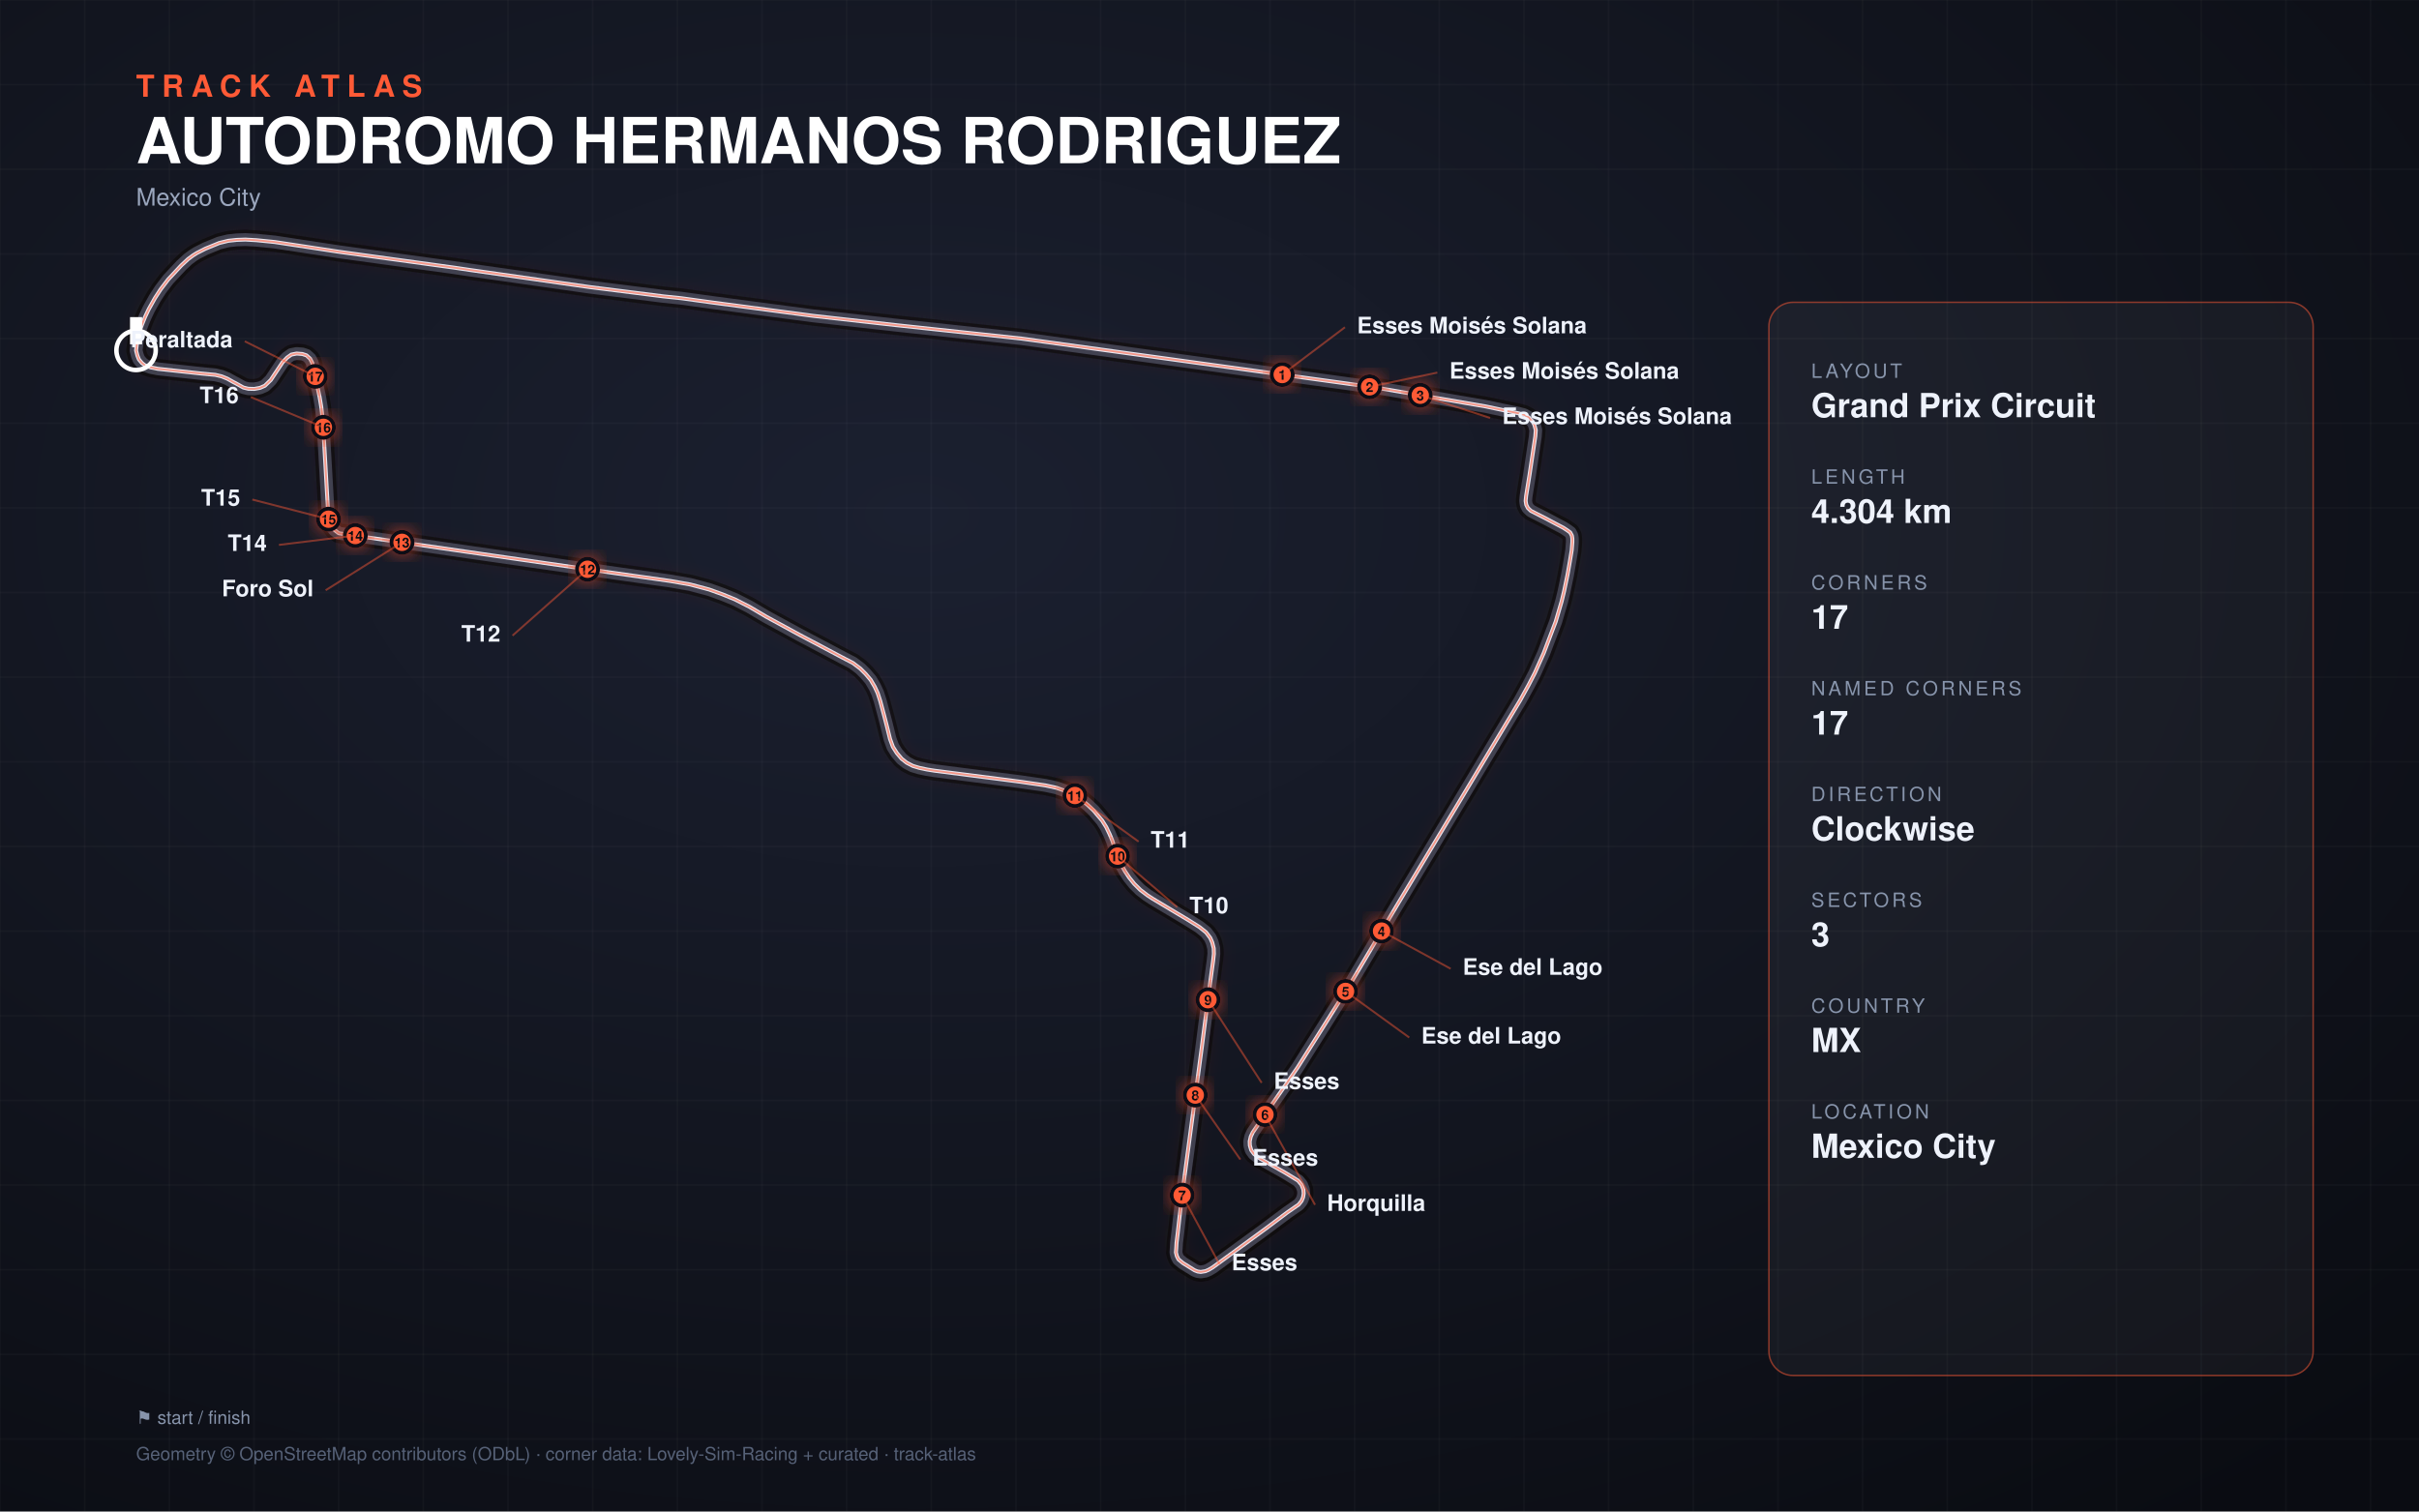
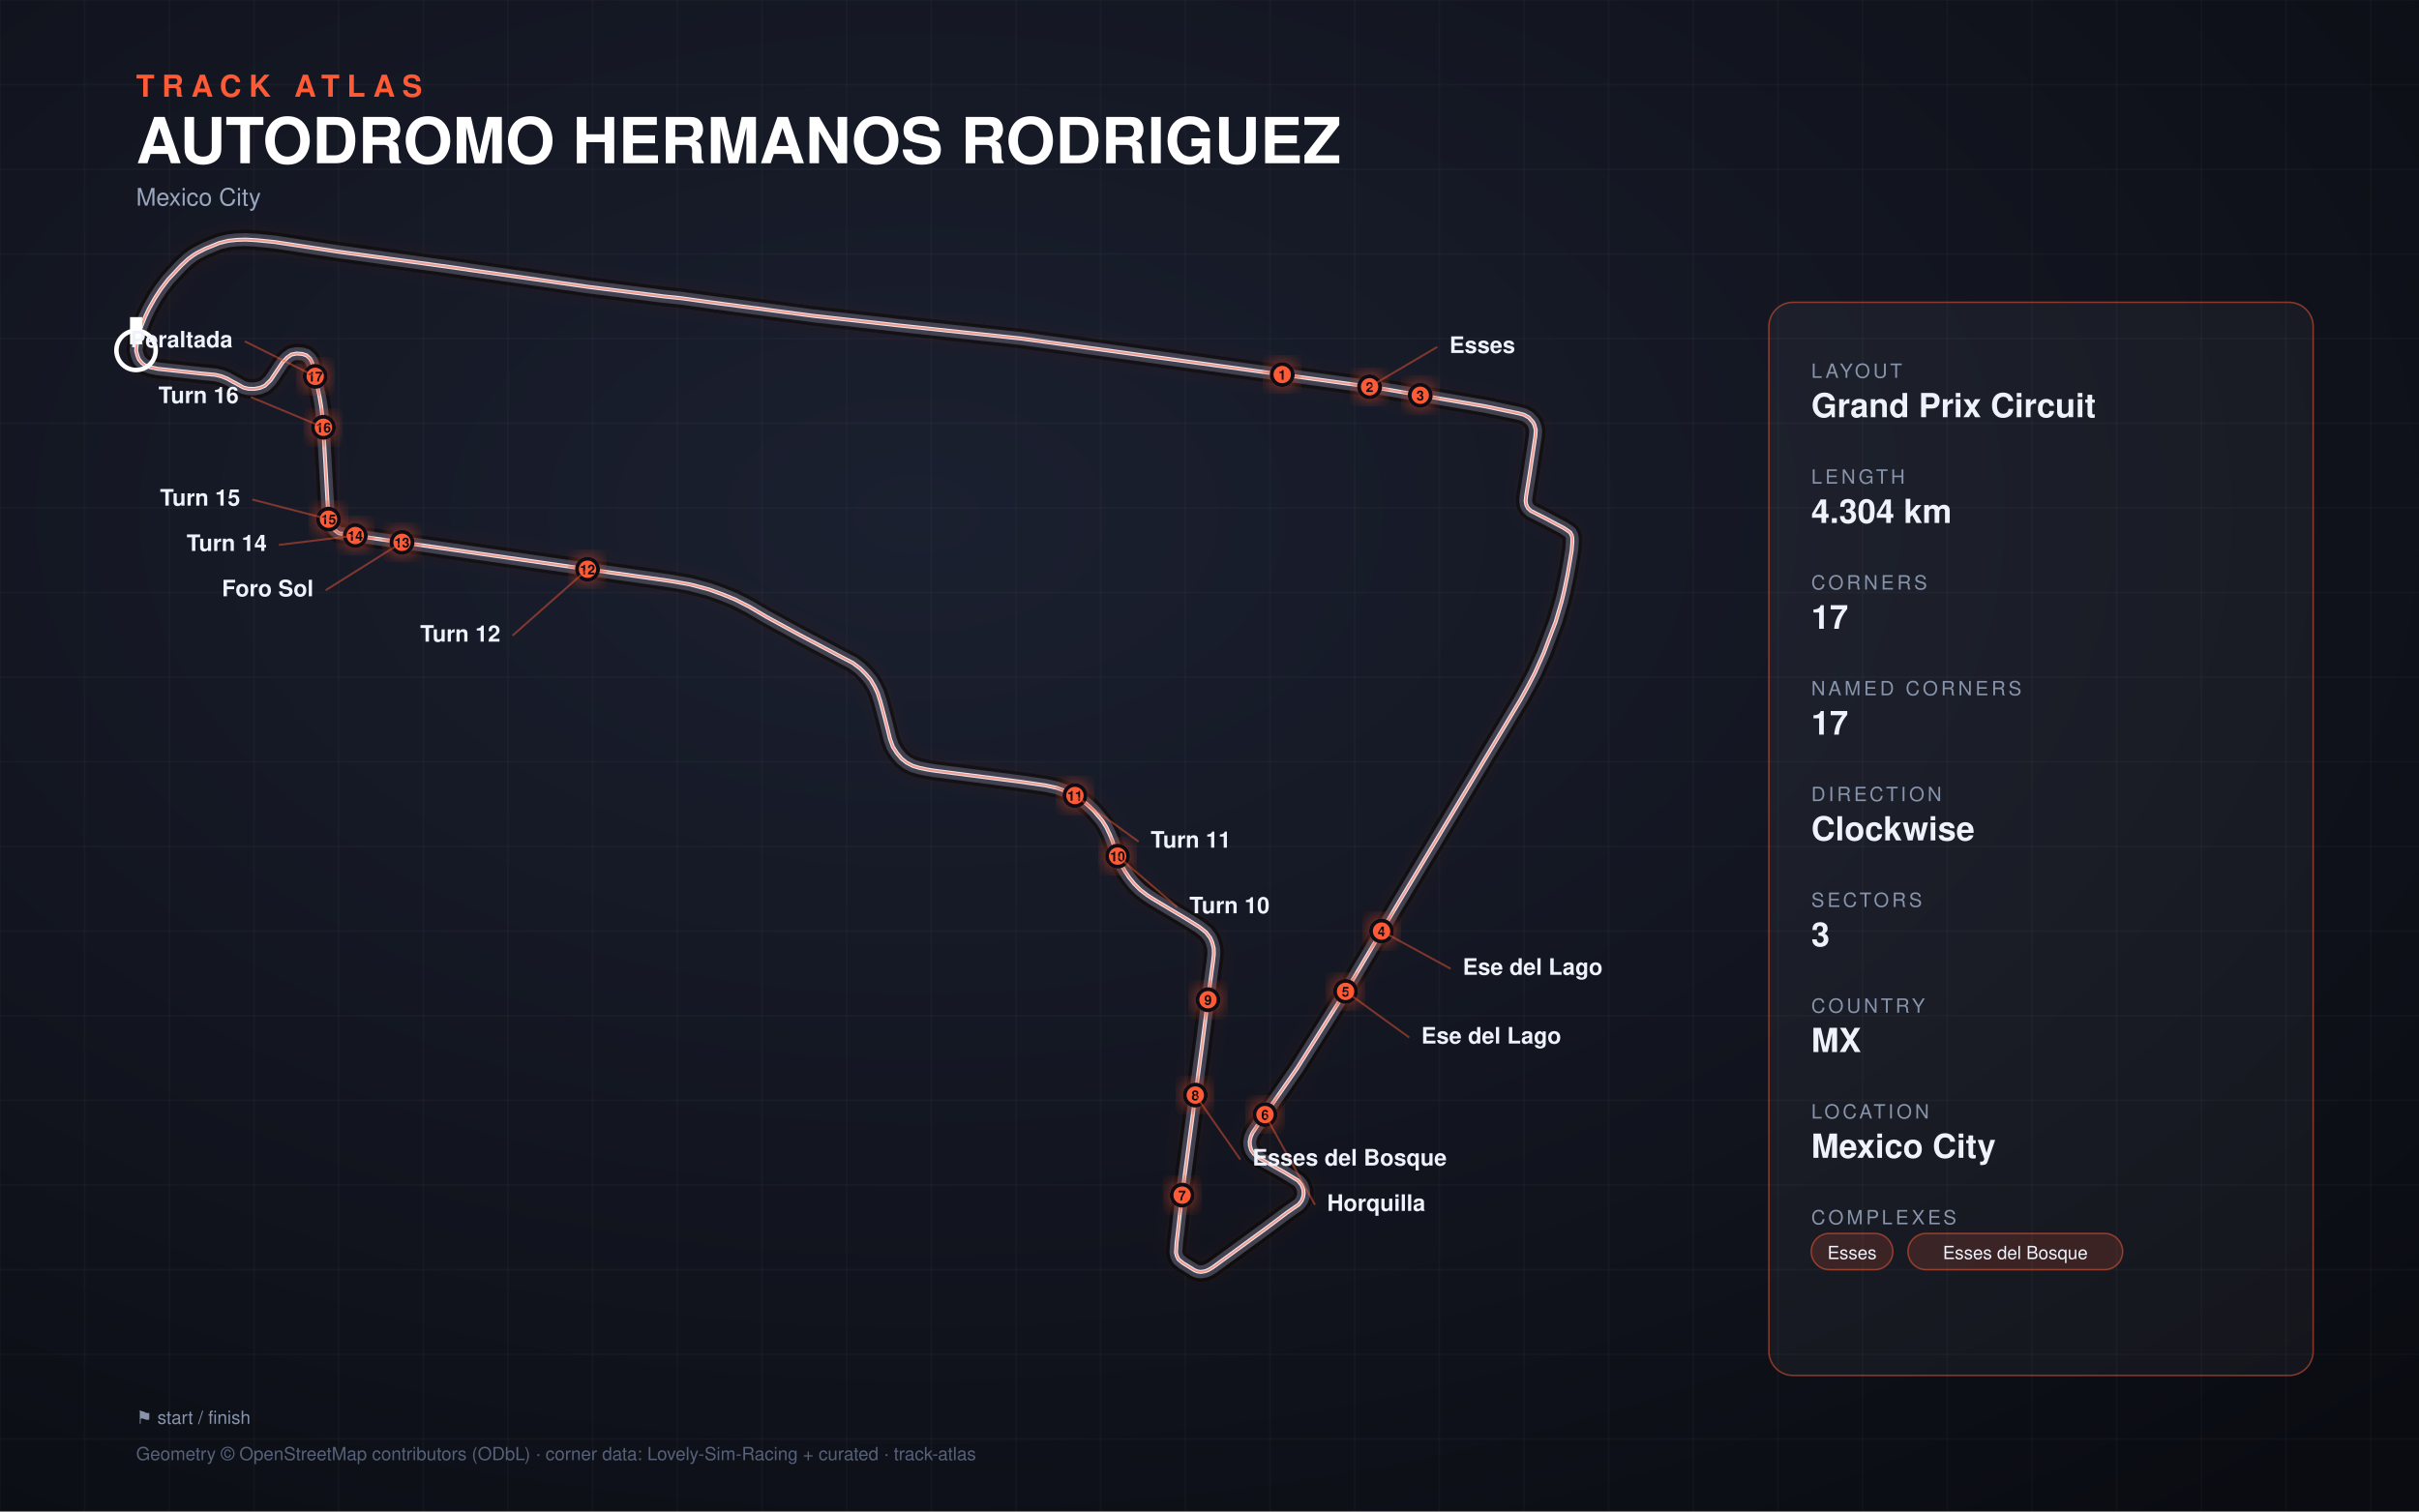
<svg xmlns="http://www.w3.org/2000/svg" width="1600" height="1000" viewBox="0 0 1600 1000" font-family="Helvetica, Arial, sans-serif">
  <defs>
    <radialGradient id="bg" cx="38%" cy="34%" r="85%">
      <stop offset="0%" stop-color="#1b2030" />
      <stop offset="55%" stop-color="#12151f" />
      <stop offset="100%" stop-color="#0a0c12" />
    </radialGradient>
    <linearGradient id="accent" x1="0" y1="0" x2="1" y2="1">
      <stop offset="0%" stop-color="#ff5a36" />
      <stop offset="100%" stop-color="#ffffff" />
    </linearGradient>
    <filter id="glow" x="-40%" y="-40%" width="180%" height="180%">
      <feGaussianBlur stdDeviation="6" result="b" />
      <feMerge>
        <feMergeNode in="b" />
        <feMergeNode in="SourceGraphic" />
      </feMerge>
    </filter>
  </defs>
  <rect width="1600" height="1000" fill="url(#bg)" />
  <line x1="0" y1="0" x2="0" y2="1000" stroke="#ffffff" stroke-opacity="0.025" />
  <line x1="56" y1="0" x2="56" y2="1000" stroke="#ffffff" stroke-opacity="0.025" />
  <line x1="112" y1="0" x2="112" y2="1000" stroke="#ffffff" stroke-opacity="0.025" />
  <line x1="168" y1="0" x2="168" y2="1000" stroke="#ffffff" stroke-opacity="0.025" />
  <line x1="224" y1="0" x2="224" y2="1000" stroke="#ffffff" stroke-opacity="0.025" />
  <line x1="280" y1="0" x2="280" y2="1000" stroke="#ffffff" stroke-opacity="0.025" />
  <line x1="336" y1="0" x2="336" y2="1000" stroke="#ffffff" stroke-opacity="0.025" />
  <line x1="392" y1="0" x2="392" y2="1000" stroke="#ffffff" stroke-opacity="0.025" />
  <line x1="448" y1="0" x2="448" y2="1000" stroke="#ffffff" stroke-opacity="0.025" />
  <line x1="504" y1="0" x2="504" y2="1000" stroke="#ffffff" stroke-opacity="0.025" />
  <line x1="560" y1="0" x2="560" y2="1000" stroke="#ffffff" stroke-opacity="0.025" />
  <line x1="616" y1="0" x2="616" y2="1000" stroke="#ffffff" stroke-opacity="0.025" />
  <line x1="672" y1="0" x2="672" y2="1000" stroke="#ffffff" stroke-opacity="0.025" />
  <line x1="728" y1="0" x2="728" y2="1000" stroke="#ffffff" stroke-opacity="0.025" />
  <line x1="784" y1="0" x2="784" y2="1000" stroke="#ffffff" stroke-opacity="0.025" />
  <line x1="840" y1="0" x2="840" y2="1000" stroke="#ffffff" stroke-opacity="0.025" />
  <line x1="896" y1="0" x2="896" y2="1000" stroke="#ffffff" stroke-opacity="0.025" />
  <line x1="952" y1="0" x2="952" y2="1000" stroke="#ffffff" stroke-opacity="0.025" />
  <line x1="1008" y1="0" x2="1008" y2="1000" stroke="#ffffff" stroke-opacity="0.025" />
  <line x1="1064" y1="0" x2="1064" y2="1000" stroke="#ffffff" stroke-opacity="0.025" />
  <line x1="1120" y1="0" x2="1120" y2="1000" stroke="#ffffff" stroke-opacity="0.025" />
  <line x1="1176" y1="0" x2="1176" y2="1000" stroke="#ffffff" stroke-opacity="0.025" />
  <line x1="1232" y1="0" x2="1232" y2="1000" stroke="#ffffff" stroke-opacity="0.025" />
  <line x1="1288" y1="0" x2="1288" y2="1000" stroke="#ffffff" stroke-opacity="0.025" />
  <line x1="1344" y1="0" x2="1344" y2="1000" stroke="#ffffff" stroke-opacity="0.025" />
  <line x1="1400" y1="0" x2="1400" y2="1000" stroke="#ffffff" stroke-opacity="0.025" />
  <line x1="1456" y1="0" x2="1456" y2="1000" stroke="#ffffff" stroke-opacity="0.025" />
  <line x1="1512" y1="0" x2="1512" y2="1000" stroke="#ffffff" stroke-opacity="0.025" />
  <line x1="1568" y1="0" x2="1568" y2="1000" stroke="#ffffff" stroke-opacity="0.025" />
  <line x1="0" y1="0" x2="1600" y2="0" stroke="#ffffff" stroke-opacity="0.025" />
  <line x1="0" y1="56" x2="1600" y2="56" stroke="#ffffff" stroke-opacity="0.025" />
  <line x1="0" y1="112" x2="1600" y2="112" stroke="#ffffff" stroke-opacity="0.025" />
  <line x1="0" y1="168" x2="1600" y2="168" stroke="#ffffff" stroke-opacity="0.025" />
  <line x1="0" y1="224" x2="1600" y2="224" stroke="#ffffff" stroke-opacity="0.025" />
  <line x1="0" y1="280" x2="1600" y2="280" stroke="#ffffff" stroke-opacity="0.025" />
  <line x1="0" y1="336" x2="1600" y2="336" stroke="#ffffff" stroke-opacity="0.025" />
  <line x1="0" y1="392" x2="1600" y2="392" stroke="#ffffff" stroke-opacity="0.025" />
  <line x1="0" y1="448" x2="1600" y2="448" stroke="#ffffff" stroke-opacity="0.025" />
  <line x1="0" y1="504" x2="1600" y2="504" stroke="#ffffff" stroke-opacity="0.025" />
  <line x1="0" y1="560" x2="1600" y2="560" stroke="#ffffff" stroke-opacity="0.025" />
  <line x1="0" y1="616" x2="1600" y2="616" stroke="#ffffff" stroke-opacity="0.025" />
  <line x1="0" y1="672" x2="1600" y2="672" stroke="#ffffff" stroke-opacity="0.025" />
  <line x1="0" y1="728" x2="1600" y2="728" stroke="#ffffff" stroke-opacity="0.025" />
  <line x1="0" y1="784" x2="1600" y2="784" stroke="#ffffff" stroke-opacity="0.025" />
  <line x1="0" y1="840" x2="1600" y2="840" stroke="#ffffff" stroke-opacity="0.025" />
  <line x1="0" y1="896" x2="1600" y2="896" stroke="#ffffff" stroke-opacity="0.025" />
  <line x1="0" y1="952" x2="1600" y2="952" stroke="#ffffff" stroke-opacity="0.025" />
  <path d="M 90.0,231.8 L 90.8,225.6 L 92.2,219.3 L 93.9,214.8 L 95.9,209.8 L 98.4,204.5 L 102.5,197.2 L 106.2,191.5 L 111.0,185.2 L 111.5,184.6 L 119.9,175.6 L 124.4,171.4 L 127.8,168.9 L 130.2,167.4 L 135.9,164.5 L 143.0,161.6 L 144.9,160.8 L 151.0,159.3 L 156.6,158.7 L 162.3,158.5 L 169.5,158.9 L 181.6,160.1 L 224.3,166.6 L 299.9,177.0 L 311.4,178.7 L 389.8,189.9 L 439.0,196.1 L 450.6,197.3 L 471.6,200.2 L 538.1,209.0 L 593.5,215.2 L 675.6,224.0 L 909.3,256.3 L 982.7,268.9 L 994.5,271.4 L 1004.2,273.4 L 1008.0,274.4 L 1011.2,276.2 L 1013.9,279.2 L 1014.9,281.1 L 1015.8,284.6 L 1015.5,288.7 L 1011.7,314.0 L 1009.4,328.2 L 1009.1,331.4 L 1009.5,333.9 L 1010.6,336.1 L 1012.6,338.0 L 1022.4,343.0 L 1028.4,346.2 L 1034.1,349.2 L 1036.7,350.9 L 1038.6,352.3 L 1039.7,354.4 L 1040.0,356.3 L 1040.0,358.6 L 1039.6,363.9 L 1038.4,371.2 L 1036.8,380.3 L 1034.5,391.3 L 1032.9,397.9 L 1029.0,411.2 L 1021.1,432.0 L 1015.2,445.2 L 1010.9,453.5 L 1005.5,463.3 L 963.9,532.6 L 923.9,599.1 L 892.6,651.8 L 858.1,706.5 L 850.4,717.6 L 837.1,736.8 L 828.6,749.2 L 827.3,752.0 L 826.6,755.1 L 826.7,757.8 L 827.6,760.9 L 829.4,763.4 L 833.2,766.4 L 849.6,775.6 L 858.6,781.1 L 860.9,783.9 L 862.1,787.0 L 862.3,789.6 L 861.9,792.1 L 860.9,794.5 L 859.0,796.9 L 851.5,802.1 L 837.5,812.6 L 802.1,838.5 L 799.4,840.1 L 797.3,841.0 L 794.2,841.5 L 792.1,841.2 L 790.1,840.4 L 782.4,835.6 L 779.5,833.2 L 778.4,831.0 L 777.8,828.6 L 778.0,825.8 L 778.2,822.2 L 779.0,815.6 L 780.4,803.2 L 783.0,782.0 L 794.8,693.7 L 799.3,658.6 L 802.4,635.7 L 802.9,631.1 L 802.8,627.4 L 801.8,623.5 L 800.5,620.5 L 797.7,616.8 L 793.3,613.3 L 786.0,608.7 L 762.6,594.7 L 758.9,592.3 L 754.2,588.7 L 750.2,584.7 L 746.9,580.6 L 744.1,576.4 L 741.4,571.6 L 738.4,564.5 L 735.7,556.1 L 733.9,551.8 L 731.7,547.2 L 729.0,542.9 L 726.2,539.6 L 723.4,536.3 L 719.7,532.8 L 715.6,529.3 L 710.4,525.9 L 705.5,523.6 L 698.8,521.2 L 691.4,519.6 L 675.0,517.2 L 660.3,515.3 L 618.2,509.9 L 613.2,509.1 L 608.0,508.0 L 603.7,506.7 L 599.7,504.6 L 596.4,502.0 L 593.2,498.2 L 590.6,494.1 L 588.7,488.9 L 587.0,482.0 L 586.3,479.2 L 584.8,473.4 L 582.2,463.7 L 580.5,458.5 L 578.6,454.4 L 575.9,449.8 L 572.6,445.9 L 569.0,442.3 L 564.1,438.6 L 556.6,434.7 L 546.6,429.4 L 529.0,420.1 L 506.8,408.0 L 495.8,401.5 L 486.2,396.6 L 477.9,393.2 L 469.0,390.0 L 456.6,386.7 L 443.5,384.4 L 409.0,379.5 L 382.4,375.7 L 327.7,367.8 L 311.1,365.4 L 249.7,356.5 L 224.1,352.8 L 221.1,350.5 L 220.3,349.3 L 218.7,347.5 L 217.3,343.8 L 213.6,278.9 L 212.5,269.2 L 211.4,262.6 L 206.5,240.0 L 205.1,237.3 L 202.7,235.1 L 200.0,234.2 L 196.2,233.9 L 192.7,234.6 L 189.9,236.6 L 186.9,239.7 L 179.1,251.4 L 175.2,255.2 L 172.0,256.6 L 168.2,257.3 L 164.3,257.2 L 161.0,256.4 L 155.8,253.5 L 154.6,252.9 L 150.3,250.5 L 146.6,249.0 L 142.4,248.0 L 132.9,247.1 L 104.3,244.0 L 99.8,243.1 L 96.0,241.8 L 93.9,240.2 L 91.9,237.8 L 90.9,235.3 L 90.0,231.8 Z" fill="none" stroke="#000000" stroke-opacity="0.5" stroke-width="13" stroke-linejoin="round" stroke-linecap="round" />
  <path d="M 90.0,231.8 L 90.8,225.6 L 92.2,219.3 L 93.9,214.8 L 95.9,209.8 L 98.4,204.5 L 102.5,197.2 L 106.2,191.5 L 111.0,185.2 L 111.5,184.6 L 119.9,175.6 L 124.4,171.4 L 127.8,168.9 L 130.2,167.4 L 135.9,164.5 L 143.0,161.6 L 144.9,160.8 L 151.0,159.3 L 156.6,158.7 L 162.3,158.5 L 169.5,158.9 L 181.6,160.1 L 224.3,166.6 L 299.9,177.0 L 311.4,178.7 L 389.8,189.9 L 439.0,196.1 L 450.6,197.3 L 471.6,200.2 L 538.1,209.0 L 593.5,215.2 L 675.6,224.0 L 909.3,256.3 L 982.7,268.9 L 994.5,271.4 L 1004.2,273.4 L 1008.0,274.4 L 1011.2,276.2 L 1013.9,279.2 L 1014.9,281.1 L 1015.8,284.6 L 1015.5,288.7 L 1011.7,314.0 L 1009.4,328.2 L 1009.1,331.4 L 1009.5,333.9 L 1010.6,336.1 L 1012.6,338.0 L 1022.4,343.0 L 1028.4,346.2 L 1034.1,349.2 L 1036.7,350.9 L 1038.6,352.3 L 1039.7,354.4 L 1040.0,356.3 L 1040.0,358.6 L 1039.6,363.9 L 1038.4,371.2 L 1036.8,380.3 L 1034.5,391.3 L 1032.9,397.9 L 1029.0,411.2 L 1021.1,432.0 L 1015.2,445.2 L 1010.9,453.5 L 1005.5,463.3 L 963.9,532.6 L 923.9,599.1 L 892.6,651.8 L 858.1,706.5 L 850.4,717.6 L 837.1,736.8 L 828.6,749.2 L 827.3,752.0 L 826.6,755.1 L 826.7,757.8 L 827.6,760.9 L 829.4,763.4 L 833.2,766.4 L 849.6,775.6 L 858.6,781.1 L 860.9,783.9 L 862.1,787.0 L 862.3,789.6 L 861.9,792.1 L 860.9,794.5 L 859.0,796.9 L 851.5,802.1 L 837.5,812.6 L 802.1,838.5 L 799.4,840.1 L 797.3,841.0 L 794.2,841.5 L 792.1,841.2 L 790.1,840.4 L 782.4,835.6 L 779.5,833.2 L 778.4,831.0 L 777.8,828.6 L 778.0,825.8 L 778.2,822.2 L 779.0,815.6 L 780.4,803.2 L 783.0,782.0 L 794.8,693.7 L 799.3,658.6 L 802.4,635.7 L 802.9,631.1 L 802.8,627.4 L 801.8,623.5 L 800.5,620.5 L 797.7,616.8 L 793.3,613.3 L 786.0,608.7 L 762.6,594.7 L 758.9,592.3 L 754.2,588.7 L 750.2,584.7 L 746.9,580.6 L 744.1,576.4 L 741.4,571.6 L 738.4,564.5 L 735.7,556.1 L 733.9,551.8 L 731.7,547.2 L 729.0,542.9 L 726.2,539.6 L 723.4,536.3 L 719.7,532.8 L 715.6,529.3 L 710.4,525.9 L 705.5,523.6 L 698.8,521.2 L 691.4,519.6 L 675.0,517.2 L 660.3,515.3 L 618.2,509.9 L 613.2,509.1 L 608.0,508.0 L 603.7,506.7 L 599.7,504.6 L 596.4,502.0 L 593.2,498.2 L 590.6,494.1 L 588.7,488.9 L 587.0,482.0 L 586.3,479.2 L 584.8,473.4 L 582.2,463.7 L 580.5,458.5 L 578.6,454.4 L 575.9,449.8 L 572.6,445.9 L 569.0,442.3 L 564.1,438.6 L 556.6,434.7 L 546.6,429.4 L 529.0,420.1 L 506.8,408.0 L 495.8,401.5 L 486.2,396.6 L 477.9,393.2 L 469.0,390.0 L 456.6,386.7 L 443.5,384.4 L 409.0,379.5 L 382.4,375.7 L 327.7,367.8 L 311.1,365.4 L 249.7,356.5 L 224.1,352.8 L 221.1,350.5 L 220.3,349.3 L 218.7,347.5 L 217.3,343.8 L 213.6,278.9 L 212.5,269.2 L 211.4,262.6 L 206.5,240.0 L 205.1,237.3 L 202.7,235.1 L 200.0,234.2 L 196.2,233.9 L 192.7,234.6 L 189.9,236.6 L 186.9,239.7 L 179.1,251.4 L 175.2,255.2 L 172.0,256.6 L 168.2,257.3 L 164.3,257.2 L 161.0,256.4 L 155.8,253.5 L 154.6,252.9 L 150.3,250.5 L 146.6,249.0 L 142.4,248.0 L 132.9,247.1 L 104.3,244.0 L 99.8,243.1 L 96.0,241.8 L 93.9,240.2 L 91.9,237.8 L 90.9,235.3 L 90.0,231.8 Z" fill="none" stroke="#39404f" stroke-width="8.5" stroke-linejoin="round" stroke-linecap="round" />
  <path d="M 90.0,231.8 L 90.8,225.6 L 92.2,219.3 L 93.9,214.8 L 95.9,209.8 L 98.4,204.5 L 102.5,197.2 L 106.2,191.5 L 111.0,185.2 L 111.5,184.6 L 119.9,175.6 L 124.4,171.4 L 127.8,168.9 L 130.2,167.4 L 135.9,164.5 L 143.0,161.6 L 144.9,160.8 L 151.0,159.3 L 156.6,158.7 L 162.3,158.5 L 169.5,158.9 L 181.6,160.1 L 224.3,166.6 L 299.9,177.0 L 311.4,178.7 L 389.8,189.9 L 439.0,196.1 L 450.6,197.3 L 471.6,200.2 L 538.1,209.0 L 593.5,215.2 L 675.6,224.0 L 909.3,256.3 L 982.7,268.9 L 994.5,271.4 L 1004.2,273.4 L 1008.0,274.4 L 1011.2,276.2 L 1013.9,279.2 L 1014.9,281.1 L 1015.8,284.6 L 1015.5,288.7 L 1011.7,314.0 L 1009.4,328.2 L 1009.1,331.4 L 1009.5,333.9 L 1010.6,336.1 L 1012.6,338.0 L 1022.4,343.0 L 1028.4,346.2 L 1034.1,349.2 L 1036.7,350.9 L 1038.6,352.3 L 1039.7,354.4 L 1040.0,356.3 L 1040.0,358.6 L 1039.6,363.9 L 1038.4,371.2 L 1036.8,380.3 L 1034.5,391.3 L 1032.9,397.9 L 1029.0,411.2 L 1021.1,432.0 L 1015.2,445.2 L 1010.9,453.5 L 1005.5,463.3 L 963.9,532.6 L 923.9,599.1 L 892.6,651.8 L 858.1,706.5 L 850.4,717.6 L 837.1,736.8 L 828.6,749.2 L 827.3,752.0 L 826.6,755.1 L 826.7,757.8 L 827.6,760.9 L 829.4,763.4 L 833.2,766.4 L 849.6,775.6 L 858.6,781.1 L 860.9,783.9 L 862.1,787.0 L 862.3,789.6 L 861.9,792.1 L 860.9,794.5 L 859.0,796.9 L 851.5,802.1 L 837.5,812.6 L 802.1,838.5 L 799.4,840.1 L 797.3,841.0 L 794.2,841.5 L 792.1,841.2 L 790.1,840.4 L 782.4,835.6 L 779.5,833.2 L 778.4,831.0 L 777.8,828.6 L 778.0,825.8 L 778.2,822.2 L 779.0,815.6 L 780.4,803.2 L 783.0,782.0 L 794.8,693.7 L 799.3,658.6 L 802.4,635.7 L 802.9,631.1 L 802.8,627.4 L 801.8,623.5 L 800.5,620.5 L 797.7,616.8 L 793.3,613.3 L 786.0,608.7 L 762.6,594.7 L 758.9,592.3 L 754.2,588.7 L 750.2,584.7 L 746.9,580.6 L 744.1,576.4 L 741.4,571.6 L 738.4,564.5 L 735.7,556.1 L 733.9,551.8 L 731.7,547.2 L 729.0,542.9 L 726.2,539.6 L 723.4,536.3 L 719.7,532.8 L 715.6,529.3 L 710.4,525.9 L 705.5,523.6 L 698.8,521.2 L 691.4,519.6 L 675.0,517.2 L 660.3,515.3 L 618.2,509.9 L 613.2,509.1 L 608.0,508.0 L 603.7,506.7 L 599.7,504.6 L 596.4,502.0 L 593.2,498.2 L 590.6,494.1 L 588.7,488.9 L 587.0,482.0 L 586.3,479.2 L 584.8,473.4 L 582.2,463.7 L 580.5,458.5 L 578.6,454.4 L 575.9,449.8 L 572.6,445.9 L 569.0,442.3 L 564.1,438.6 L 556.6,434.7 L 546.6,429.4 L 529.0,420.1 L 506.8,408.0 L 495.8,401.5 L 486.2,396.6 L 477.9,393.2 L 469.0,390.0 L 456.6,386.7 L 443.5,384.4 L 409.0,379.5 L 382.4,375.7 L 327.7,367.8 L 311.1,365.4 L 249.7,356.5 L 224.1,352.8 L 221.1,350.5 L 220.3,349.3 L 218.7,347.5 L 217.3,343.8 L 213.6,278.9 L 212.5,269.2 L 211.4,262.6 L 206.5,240.0 L 205.1,237.3 L 202.7,235.1 L 200.0,234.2 L 196.2,233.9 L 192.7,234.6 L 189.9,236.6 L 186.9,239.7 L 179.1,251.4 L 175.2,255.2 L 172.0,256.6 L 168.2,257.3 L 164.3,257.2 L 161.0,256.4 L 155.8,253.5 L 154.6,252.9 L 150.3,250.5 L 146.6,249.0 L 142.4,248.0 L 132.9,247.1 L 104.3,244.0 L 99.8,243.1 L 96.0,241.8 L 93.9,240.2 L 91.9,237.8 L 90.9,235.3 L 90.0,231.8 Z" fill="none" stroke="#e7edf8" stroke-width="2.6" stroke-linejoin="round" stroke-linecap="round" />
  <path d="M 90.0,231.8 L 90.8,225.6 L 92.2,219.3 L 93.9,214.8 L 95.9,209.8 L 98.4,204.5 L 102.5,197.2 L 106.2,191.5 L 111.0,185.2 L 111.5,184.6 L 119.9,175.6 L 124.4,171.4 L 127.8,168.9 L 130.2,167.4 L 135.9,164.5 L 143.0,161.6 L 144.9,160.8 L 151.0,159.3 L 156.6,158.7 L 162.3,158.5 L 169.5,158.9 L 181.6,160.1 L 224.3,166.6 L 299.9,177.0 L 311.4,178.7 L 389.8,189.9 L 439.0,196.1 L 450.6,197.3 L 471.6,200.2 L 538.1,209.0 L 593.5,215.2 L 675.6,224.0 L 909.3,256.3 L 982.7,268.9 L 994.5,271.4 L 1004.2,273.4 L 1008.0,274.4 L 1011.2,276.2 L 1013.9,279.2 L 1014.9,281.1 L 1015.8,284.6 L 1015.5,288.7 L 1011.7,314.0 L 1009.4,328.2 L 1009.1,331.4 L 1009.5,333.9 L 1010.6,336.1 L 1012.6,338.0 L 1022.4,343.0 L 1028.4,346.2 L 1034.1,349.2 L 1036.7,350.9 L 1038.6,352.3 L 1039.7,354.4 L 1040.0,356.3 L 1040.0,358.6 L 1039.6,363.9 L 1038.4,371.2 L 1036.8,380.3 L 1034.5,391.3 L 1032.9,397.9 L 1029.0,411.2 L 1021.1,432.0 L 1015.2,445.2 L 1010.9,453.5 L 1005.5,463.3 L 963.9,532.6 L 923.9,599.1 L 892.6,651.8 L 858.1,706.5 L 850.4,717.6 L 837.1,736.8 L 828.6,749.2 L 827.3,752.0 L 826.6,755.1 L 826.7,757.8 L 827.6,760.9 L 829.4,763.4 L 833.2,766.4 L 849.6,775.6 L 858.6,781.1 L 860.9,783.9 L 862.1,787.0 L 862.3,789.6 L 861.9,792.1 L 860.9,794.5 L 859.0,796.9 L 851.5,802.1 L 837.5,812.6 L 802.1,838.5 L 799.4,840.1 L 797.3,841.0 L 794.2,841.5 L 792.1,841.2 L 790.1,840.4 L 782.4,835.6 L 779.5,833.2 L 778.4,831.0 L 777.8,828.6 L 778.0,825.8 L 778.2,822.2 L 779.0,815.6 L 780.4,803.2 L 783.0,782.0 L 794.8,693.7 L 799.3,658.6 L 802.4,635.7 L 802.9,631.1 L 802.8,627.4 L 801.8,623.5 L 800.5,620.5 L 797.7,616.8 L 793.3,613.3 L 786.0,608.7 L 762.6,594.7 L 758.9,592.3 L 754.2,588.7 L 750.2,584.7 L 746.9,580.6 L 744.1,576.4 L 741.4,571.6 L 738.4,564.5 L 735.7,556.1 L 733.9,551.8 L 731.7,547.2 L 729.0,542.9 L 726.2,539.6 L 723.4,536.3 L 719.7,532.8 L 715.6,529.3 L 710.4,525.9 L 705.5,523.6 L 698.8,521.2 L 691.4,519.6 L 675.0,517.2 L 660.3,515.3 L 618.2,509.9 L 613.2,509.1 L 608.0,508.0 L 603.7,506.7 L 599.7,504.6 L 596.4,502.0 L 593.2,498.2 L 590.6,494.1 L 588.7,488.9 L 587.0,482.0 L 586.3,479.2 L 584.8,473.4 L 582.2,463.7 L 580.5,458.5 L 578.6,454.4 L 575.9,449.8 L 572.6,445.9 L 569.0,442.3 L 564.1,438.6 L 556.6,434.7 L 546.6,429.4 L 529.0,420.1 L 506.8,408.0 L 495.8,401.5 L 486.2,396.6 L 477.9,393.2 L 469.0,390.0 L 456.6,386.7 L 443.5,384.4 L 409.0,379.5 L 382.4,375.7 L 327.7,367.8 L 311.1,365.4 L 249.7,356.5 L 224.1,352.8 L 221.1,350.5 L 220.3,349.3 L 218.7,347.5 L 217.3,343.8 L 213.6,278.9 L 212.5,269.2 L 211.4,262.6 L 206.5,240.0 L 205.1,237.3 L 202.7,235.1 L 200.0,234.2 L 196.2,233.9 L 192.7,234.6 L 189.9,236.6 L 186.9,239.7 L 179.1,251.4 L 175.2,255.2 L 172.0,256.6 L 168.2,257.3 L 164.3,257.2 L 161.0,256.4 L 155.8,253.5 L 154.6,252.9 L 150.3,250.5 L 146.6,249.0 L 142.4,248.0 L 132.9,247.1 L 104.3,244.0 L 99.8,243.1 L 96.0,241.8 L 93.9,240.2 L 91.9,237.8 L 90.9,235.3 L 90.0,231.8 Z" fill="none" stroke="#ff5a36" stroke-opacity="0.55" stroke-width="1.2" stroke-linejoin="round" filter="url(#glow)" />
  <circle cx="90.0" cy="231.8" r="13" fill="none" stroke="#ffffff" stroke-width="3" />
  <rect x="86.0" y="209.8" width="8" height="18" fill="#ffffff" />
  <circle cx="848.1" cy="247.8" r="7" fill="#ff5a36" stroke="#0a0c12" stroke-width="2.5" filter="url(#glow)" />
  <text x="848.1" y="251.2" font-size="9" font-weight="700" fill="#0a0c12" text-anchor="middle">1</text>
  <circle cx="905.9" cy="255.9" r="7" fill="#ff5a36" stroke="#0a0c12" stroke-width="2.5" filter="url(#glow)" />
  <text x="905.9" y="259.3" font-size="9" font-weight="700" fill="#0a0c12" text-anchor="middle">2</text>
  <circle cx="939.4" cy="261.5" r="7" fill="#ff5a36" stroke="#0a0c12" stroke-width="2.5" filter="url(#glow)" />
  <text x="939.4" y="264.9" font-size="9" font-weight="700" fill="#0a0c12" text-anchor="middle">3</text>
  <circle cx="913.8" cy="616.0" r="7" fill="#ff5a36" stroke="#0a0c12" stroke-width="2.5" filter="url(#glow)" />
  <text x="913.8" y="619.4" font-size="9" font-weight="700" fill="#0a0c12" text-anchor="middle">4</text>
  <circle cx="890.0" cy="655.9" r="7" fill="#ff5a36" stroke="#0a0c12" stroke-width="2.5" filter="url(#glow)" />
  <text x="890.0" y="659.3" font-size="9" font-weight="700" fill="#0a0c12" text-anchor="middle">5</text>
  <circle cx="836.7" cy="737.4" r="7" fill="#ff5a36" stroke="#0a0c12" stroke-width="2.5" filter="url(#glow)" />
  <text x="836.7" y="740.8" font-size="9" font-weight="700" fill="#0a0c12" text-anchor="middle">6</text>
  <circle cx="781.9" cy="790.7" r="7" fill="#ff5a36" stroke="#0a0c12" stroke-width="2.5" filter="url(#glow)" />
  <text x="781.9" y="794.1" font-size="9" font-weight="700" fill="#0a0c12" text-anchor="middle">7</text>
  <circle cx="790.6" cy="724.5" r="7" fill="#ff5a36" stroke="#0a0c12" stroke-width="2.5" filter="url(#glow)" />
  <text x="790.6" y="727.9" font-size="9" font-weight="700" fill="#0a0c12" text-anchor="middle">8</text>
  <circle cx="799.0" cy="661.4" r="7" fill="#ff5a36" stroke="#0a0c12" stroke-width="2.5" filter="url(#glow)" />
  <text x="799.0" y="664.8" font-size="9" font-weight="700" fill="#0a0c12" text-anchor="middle">9</text>
  <circle cx="739.2" cy="566.4" r="7" fill="#ff5a36" stroke="#0a0c12" stroke-width="2.5" filter="url(#glow)" />
  <text x="739.2" y="569.8" font-size="9" font-weight="700" fill="#0a0c12" text-anchor="middle">10</text>
  <circle cx="711.0" cy="526.3" r="7" fill="#ff5a36" stroke="#0a0c12" stroke-width="2.5" filter="url(#glow)" />
  <text x="711.0" y="529.7" font-size="9" font-weight="700" fill="#0a0c12" text-anchor="middle">11</text>
  <circle cx="388.6" cy="376.6" r="7" fill="#ff5a36" stroke="#0a0c12" stroke-width="2.5" filter="url(#glow)" />
  <text x="388.6" y="380.0" font-size="9" font-weight="700" fill="#0a0c12" text-anchor="middle">12</text>
  <circle cx="265.9" cy="358.8" r="7" fill="#ff5a36" stroke="#0a0c12" stroke-width="2.5" filter="url(#glow)" />
  <text x="265.9" y="362.2" font-size="9" font-weight="700" fill="#0a0c12" text-anchor="middle">13</text>
  <circle cx="235.0" cy="354.3" r="7" fill="#ff5a36" stroke="#0a0c12" stroke-width="2.5" filter="url(#glow)" />
  <text x="235.0" y="357.7" font-size="9" font-weight="700" fill="#0a0c12" text-anchor="middle">14</text>
  <circle cx="217.3" cy="343.5" r="7" fill="#ff5a36" stroke="#0a0c12" stroke-width="2.5" filter="url(#glow)" />
  <text x="217.3" y="346.9" font-size="9" font-weight="700" fill="#0a0c12" text-anchor="middle">15</text>
  <circle cx="213.9" cy="282.7" r="7" fill="#ff5a36" stroke="#0a0c12" stroke-width="2.5" filter="url(#glow)" />
  <text x="213.9" y="286.1" font-size="9" font-weight="700" fill="#0a0c12" text-anchor="middle">16</text>
  <circle cx="208.5" cy="249.0" r="7" fill="#ff5a36" stroke="#0a0c12" stroke-width="2.5" filter="url(#glow)" />
  <text x="208.5" y="252.4" font-size="9" font-weight="700" fill="#0a0c12" text-anchor="middle">17</text>
-   <line x1="848.1" y1="247.8" x2="889.6" y2="216.5" stroke="#ff5a36" stroke-opacity="0.45" stroke-width="1.3" />
-   <text x="897.6" y="220.5" font-size="15" font-weight="600" fill="#eef2fb" text-anchor="start">Esses Moisés Solana</text>
-   <line x1="905.9" y1="255.9" x2="950.7" y2="246.5" stroke="#ff5a36" stroke-opacity="0.45" stroke-width="1.3" />
-   <text x="958.7" y="250.5" font-size="15" font-weight="600" fill="#eef2fb" text-anchor="start">Esses Moisés Solana</text>
-   <line x1="939.4" y1="261.5" x2="985.6" y2="276.5" stroke="#ff5a36" stroke-opacity="0.45" stroke-width="1.3" />
-   <text x="993.6" y="280.5" font-size="15" font-weight="600" fill="#eef2fb" text-anchor="start">Esses Moisés Solana</text>
+   <line x1="905.9" y1="255.9" x2="950.7" y2="229.5" stroke="#ff5a36" stroke-opacity="0.45" stroke-width="1.3" />
+   <text x="958.7" y="233.5" font-size="15" font-weight="600" fill="#eef2fb" text-anchor="start">Esses</text>
  <line x1="913.8" y1="616.0" x2="959.5" y2="640.9" stroke="#ff5a36" stroke-opacity="0.45" stroke-width="1.3" />
  <text x="967.5" y="644.9" font-size="15" font-weight="600" fill="#eef2fb" text-anchor="start">Ese del Lago</text>
  <line x1="890.0" y1="655.9" x2="932.1" y2="686.4" stroke="#ff5a36" stroke-opacity="0.45" stroke-width="1.3" />
  <text x="940.1" y="690.4" font-size="15" font-weight="600" fill="#eef2fb" text-anchor="start">Ese del Lago</text>
  <line x1="836.7" y1="737.4" x2="869.8" y2="797.1" stroke="#ff5a36" stroke-opacity="0.45" stroke-width="1.3" />
  <text x="877.8" y="801.1" font-size="15" font-weight="600" fill="#eef2fb" text-anchor="start">Horquilla</text>
-   <line x1="781.9" y1="790.7" x2="806.6" y2="836.4" stroke="#ff5a36" stroke-opacity="0.45" stroke-width="1.3" />
-   <text x="814.6" y="840.4" font-size="15" font-weight="600" fill="#eef2fb" text-anchor="start">Esses</text>
  <line x1="790.6" y1="724.5" x2="820.4" y2="767.1" stroke="#ff5a36" stroke-opacity="0.45" stroke-width="1.3" />
-   <text x="828.4" y="771.1" font-size="15" font-weight="600" fill="#eef2fb" text-anchor="start">Esses</text>
-   <line x1="799.0" y1="661.4" x2="834.5" y2="716.4" stroke="#ff5a36" stroke-opacity="0.45" stroke-width="1.3" />
-   <text x="842.5" y="720.4" font-size="15" font-weight="600" fill="#eef2fb" text-anchor="start">Esses</text>
+   <text x="828.4" y="771.1" font-size="15" font-weight="600" fill="#eef2fb" text-anchor="start">Esses del Bosque</text>
  <line x1="739.2" y1="566.4" x2="778.7" y2="600.2" stroke="#ff5a36" stroke-opacity="0.45" stroke-width="1.3" />
-   <text x="786.7" y="604.2" font-size="15" font-weight="600" fill="#eef2fb" text-anchor="start">T10</text>
+   <text x="786.7" y="604.2" font-size="15" font-weight="600" fill="#eef2fb" text-anchor="start">Turn 10</text>
  <line x1="711.0" y1="526.3" x2="753.1" y2="556.8" stroke="#ff5a36" stroke-opacity="0.45" stroke-width="1.3" />
-   <text x="761.1" y="560.8" font-size="15" font-weight="600" fill="#eef2fb" text-anchor="start">T11</text>
+   <text x="761.1" y="560.8" font-size="15" font-weight="600" fill="#eef2fb" text-anchor="start">Turn 11</text>
  <line x1="388.6" y1="376.6" x2="339.0" y2="420.5" stroke="#ff5a36" stroke-opacity="0.45" stroke-width="1.3" />
-   <text x="331.0" y="424.5" font-size="15" font-weight="600" fill="#eef2fb" text-anchor="end">T12</text>
+   <text x="331.0" y="424.5" font-size="15" font-weight="600" fill="#eef2fb" text-anchor="end">Turn 12</text>
  <line x1="265.9" y1="358.8" x2="215.4" y2="390.5" stroke="#ff5a36" stroke-opacity="0.45" stroke-width="1.3" />
  <text x="207.4" y="394.5" font-size="15" font-weight="600" fill="#eef2fb" text-anchor="end">Foro Sol</text>
  <line x1="235.0" y1="354.3" x2="184.5" y2="360.5" stroke="#ff5a36" stroke-opacity="0.45" stroke-width="1.3" />
-   <text x="176.5" y="364.5" font-size="15" font-weight="600" fill="#eef2fb" text-anchor="end">T14</text>
+   <text x="176.5" y="364.5" font-size="15" font-weight="600" fill="#eef2fb" text-anchor="end">Turn 14</text>
  <line x1="217.3" y1="343.5" x2="166.9" y2="330.5" stroke="#ff5a36" stroke-opacity="0.45" stroke-width="1.3" />
-   <text x="158.9" y="334.5" font-size="15" font-weight="600" fill="#eef2fb" text-anchor="end">T15</text>
+   <text x="158.9" y="334.5" font-size="15" font-weight="600" fill="#eef2fb" text-anchor="end">Turn 15</text>
  <line x1="213.9" y1="282.7" x2="165.9" y2="262.7" stroke="#ff5a36" stroke-opacity="0.45" stroke-width="1.3" />
-   <text x="157.9" y="266.7" font-size="15" font-weight="600" fill="#eef2fb" text-anchor="end">T16</text>
+   <text x="157.9" y="266.7" font-size="15" font-weight="600" fill="#eef2fb" text-anchor="end">Turn 16</text>
  <line x1="208.5" y1="249.0" x2="161.9" y2="225.8" stroke="#ff5a36" stroke-opacity="0.45" stroke-width="1.3" />
  <text x="153.9" y="229.8" font-size="15" font-weight="600" fill="#eef2fb" text-anchor="end">Peraltada</text>
  <text x="90" y="64" font-size="20" letter-spacing="5" fill="#ff5a36" font-weight="700">TRACK ATLAS</text>
  <text x="90" y="108" font-size="42" font-weight="800" fill="#ffffff">AUTODROMO HERMANOS RODRIGUEZ</text>
  <text x="90" y="136" font-size="16" fill="#9aa6bd">Mexico City</text>
  <rect x="1170" y="200" width="360" height="710" rx="16" fill="#ffffff" fill-opacity="0.04" stroke="#ff5a36" stroke-opacity="0.5" />
  <text x="1198" y="250" font-size="13" letter-spacing="2" fill="#8794ab">LAYOUT</text>
  <text x="1198" y="276" font-size="22" font-weight="700" fill="#eef2fb">Grand Prix Circuit</text>
  <text x="1198" y="320" font-size="13" letter-spacing="2" fill="#8794ab">LENGTH</text>
  <text x="1198" y="346" font-size="22" font-weight="700" fill="#eef2fb">4.304 km</text>
  <text x="1198" y="390" font-size="13" letter-spacing="2" fill="#8794ab">CORNERS</text>
  <text x="1198" y="416" font-size="22" font-weight="700" fill="#eef2fb">17</text>
  <text x="1198" y="460" font-size="13" letter-spacing="2" fill="#8794ab">NAMED CORNERS</text>
  <text x="1198" y="486" font-size="22" font-weight="700" fill="#eef2fb">17</text>
  <text x="1198" y="530" font-size="13" letter-spacing="2" fill="#8794ab">DIRECTION</text>
  <text x="1198" y="556" font-size="22" font-weight="700" fill="#eef2fb">Clockwise</text>
  <text x="1198" y="600" font-size="13" letter-spacing="2" fill="#8794ab">SECTORS</text>
  <text x="1198" y="626" font-size="22" font-weight="700" fill="#eef2fb">3</text>
  <text x="1198" y="670" font-size="13" letter-spacing="2" fill="#8794ab">COUNTRY</text>
  <text x="1198" y="696" font-size="22" font-weight="700" fill="#eef2fb">MX</text>
  <text x="1198" y="740" font-size="13" letter-spacing="2" fill="#8794ab">LOCATION</text>
  <text x="1198" y="766" font-size="22" font-weight="700" fill="#eef2fb">Mexico City</text>
+   <text x="1198" y="810" font-size="13" letter-spacing="2" fill="#8794ab">COMPLEXES</text>
+   <rect x="1198" y="816" width="54" height="24" rx="12" fill="#ff5a36" fill-opacity="0.16" stroke="#ff5a36" stroke-opacity="0.5" />
+   <text x="1225" y="833" font-size="12" fill="#eef2fb" text-anchor="middle">Esses</text>
+   <rect x="1262" y="816" width="142" height="24" rx="12" fill="#ff5a36" fill-opacity="0.16" stroke="#ff5a36" stroke-opacity="0.5" />
+   <text x="1333" y="833" font-size="12" fill="#eef2fb" text-anchor="middle">Esses del Bosque</text>
  <text x="90" y="966" font-size="12" fill="#566177">Geometry © OpenStreetMap contributors (ODbL) · corner data: Lovely-Sim-Racing + curated · track-atlas</text>
  <text x="90" y="942" font-size="12" fill="#8794ab">⚑ start / finish</text>
</svg>
